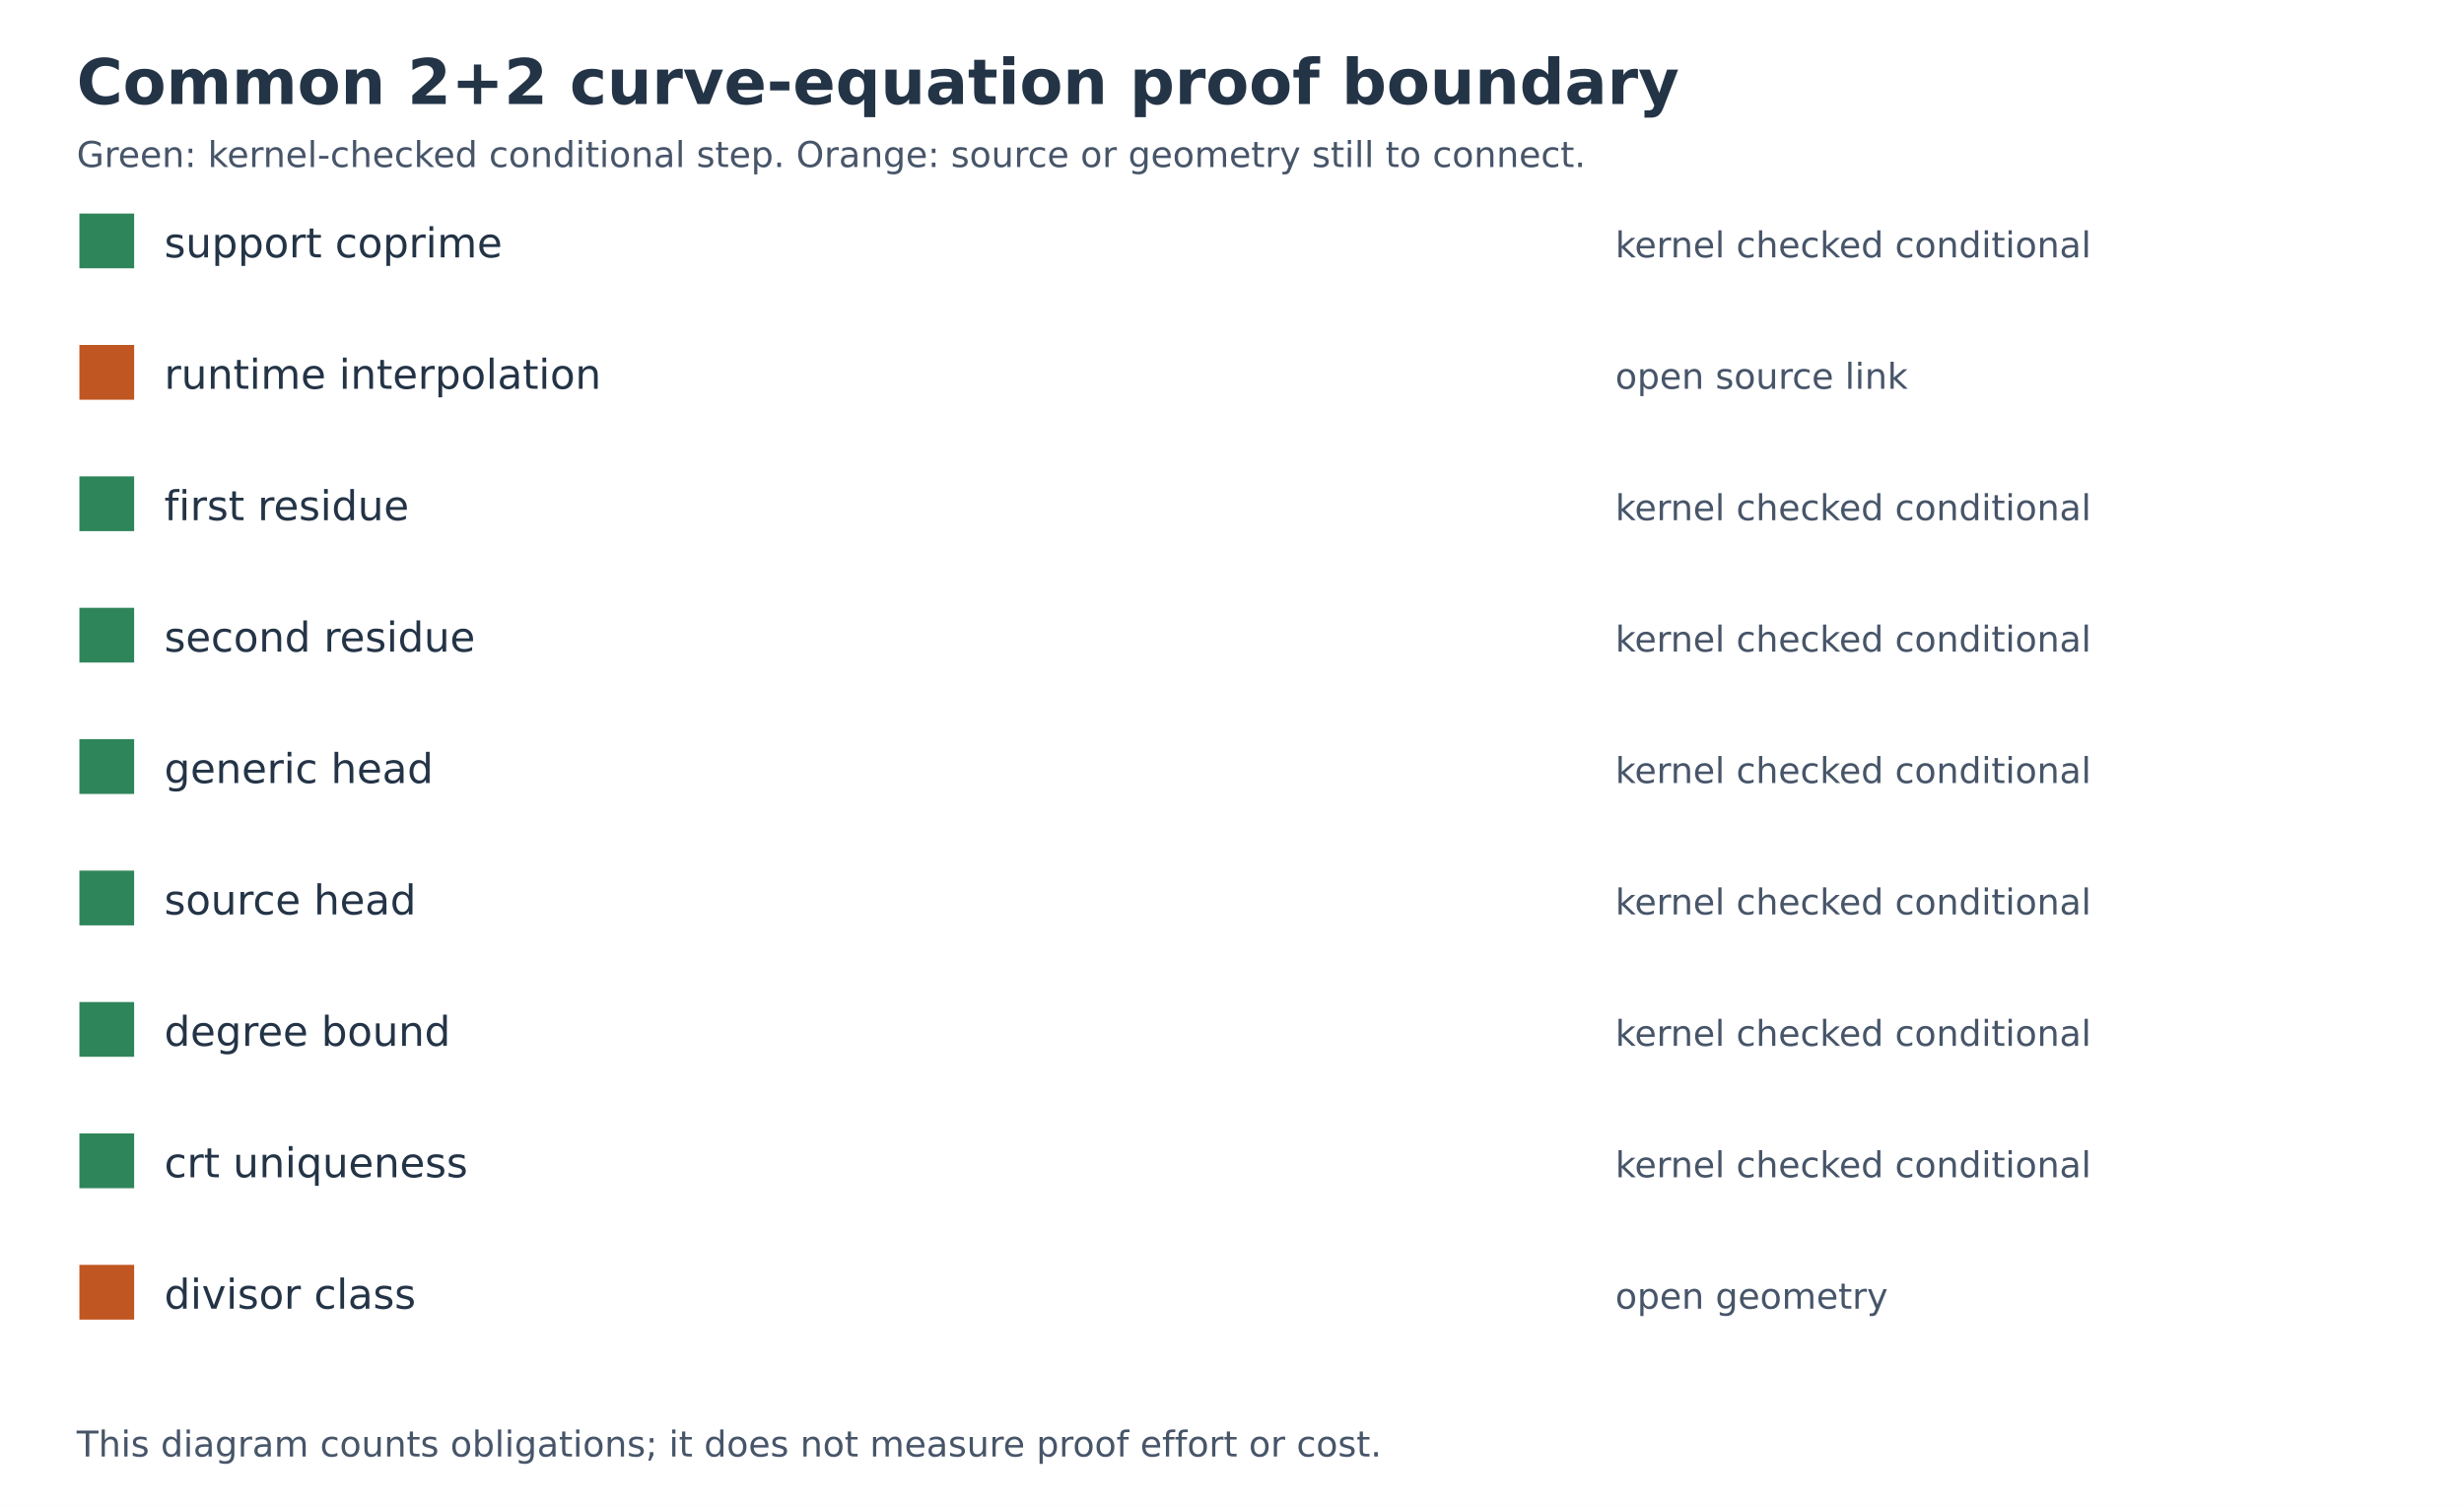
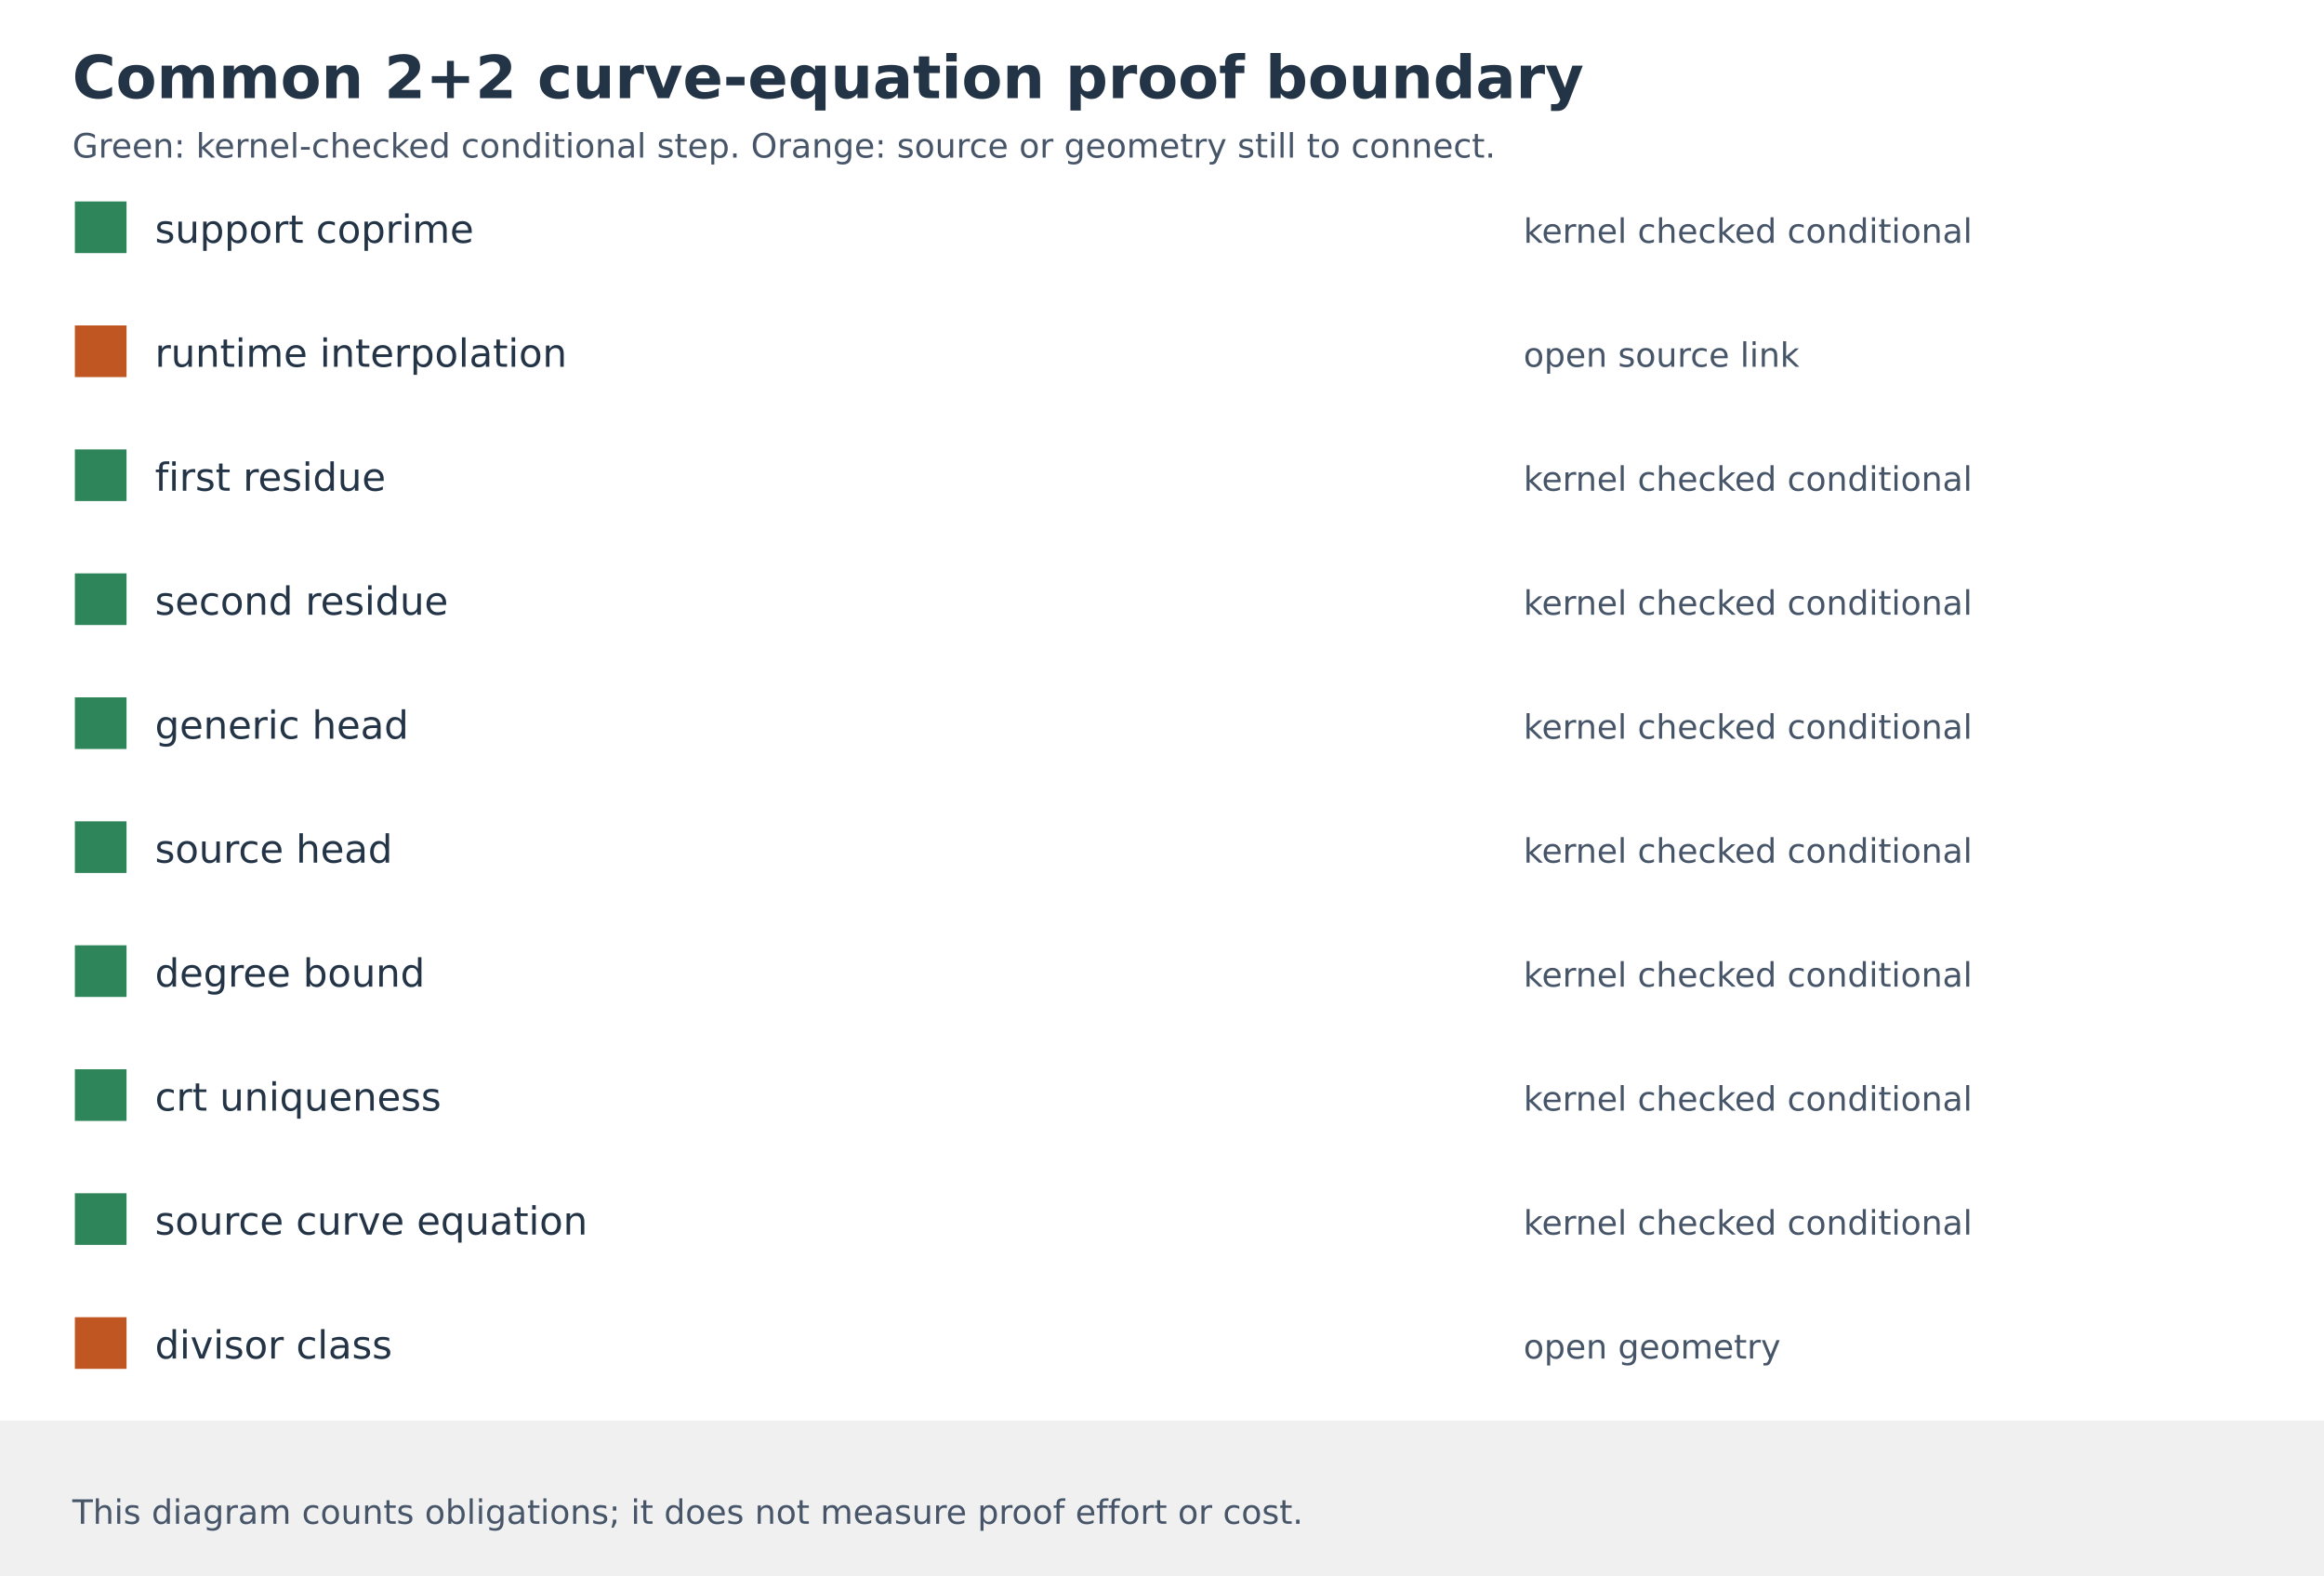
- <svg xmlns="http://www.w3.org/2000/svg" width="900" height="550" viewBox="0 0 900 550">
+ <svg xmlns="http://www.w3.org/2000/svg" width="900" height="610" viewBox="0 0 900 610">
  <rect width="900" height="550" fill="white" />
  <style>text{font-family:DejaVu Sans,Arial,sans-serif;fill:#243447}.title{font-size:23px;font-weight:bold}.label{font-size:15px}.note{font-size:13px;fill:#475569}</style>
  <text x="28" y="38" class="title">Common 2+2 curve-equation proof boundary</text>
  <text x="28" y="61" class="note">Green: kernel-checked conditional step. Orange: source or geometry still to connect.</text>
  <rect x="29" y="78" width="20" height="20" fill="#2f855a" />
  <text x="60" y="94" class="label">support coprime</text>
  <text x="590" y="94" class="note">kernel checked conditional</text>
  <rect x="29" y="126" width="20" height="20" fill="#c05621" />
  <text x="60" y="142" class="label">runtime interpolation</text>
  <text x="590" y="142" class="note">open source link</text>
  <rect x="29" y="174" width="20" height="20" fill="#2f855a" />
  <text x="60" y="190" class="label">first residue</text>
  <text x="590" y="190" class="note">kernel checked conditional</text>
  <rect x="29" y="222" width="20" height="20" fill="#2f855a" />
  <text x="60" y="238" class="label">second residue</text>
  <text x="590" y="238" class="note">kernel checked conditional</text>
  <rect x="29" y="270" width="20" height="20" fill="#2f855a" />
  <text x="60" y="286" class="label">generic head</text>
  <text x="590" y="286" class="note">kernel checked conditional</text>
  <rect x="29" y="318" width="20" height="20" fill="#2f855a" />
  <text x="60" y="334" class="label">source head</text>
  <text x="590" y="334" class="note">kernel checked conditional</text>
  <rect x="29" y="366" width="20" height="20" fill="#2f855a" />
  <text x="60" y="382" class="label">degree bound</text>
  <text x="590" y="382" class="note">kernel checked conditional</text>
  <rect x="29" y="414" width="20" height="20" fill="#2f855a" />
  <text x="60" y="430" class="label">crt uniqueness</text>
  <text x="590" y="430" class="note">kernel checked conditional</text>
-   <rect x="29" y="462" width="20" height="20" fill="#c05621" />
-   <text x="60" y="478" class="label">divisor class</text>
-   <text x="590" y="478" class="note">open geometry</text>
-   <text x="28" y="532" class="note">This diagram counts obligations; it does not measure proof effort or cost.</text>
+   <rect x="29" y="462" width="20" height="20" fill="#2f855a" />
+   <text x="60" y="478" class="label">source curve equation</text>
+   <text x="590" y="478" class="note">kernel checked conditional</text>
+   <rect x="29" y="510" width="20" height="20" fill="#c05621" />
+   <text x="60" y="526" class="label">divisor class</text>
+   <text x="590" y="526" class="note">open geometry</text>
+   <text x="28" y="590" class="note">This diagram counts obligations; it does not measure proof effort or cost.</text>
</svg>
